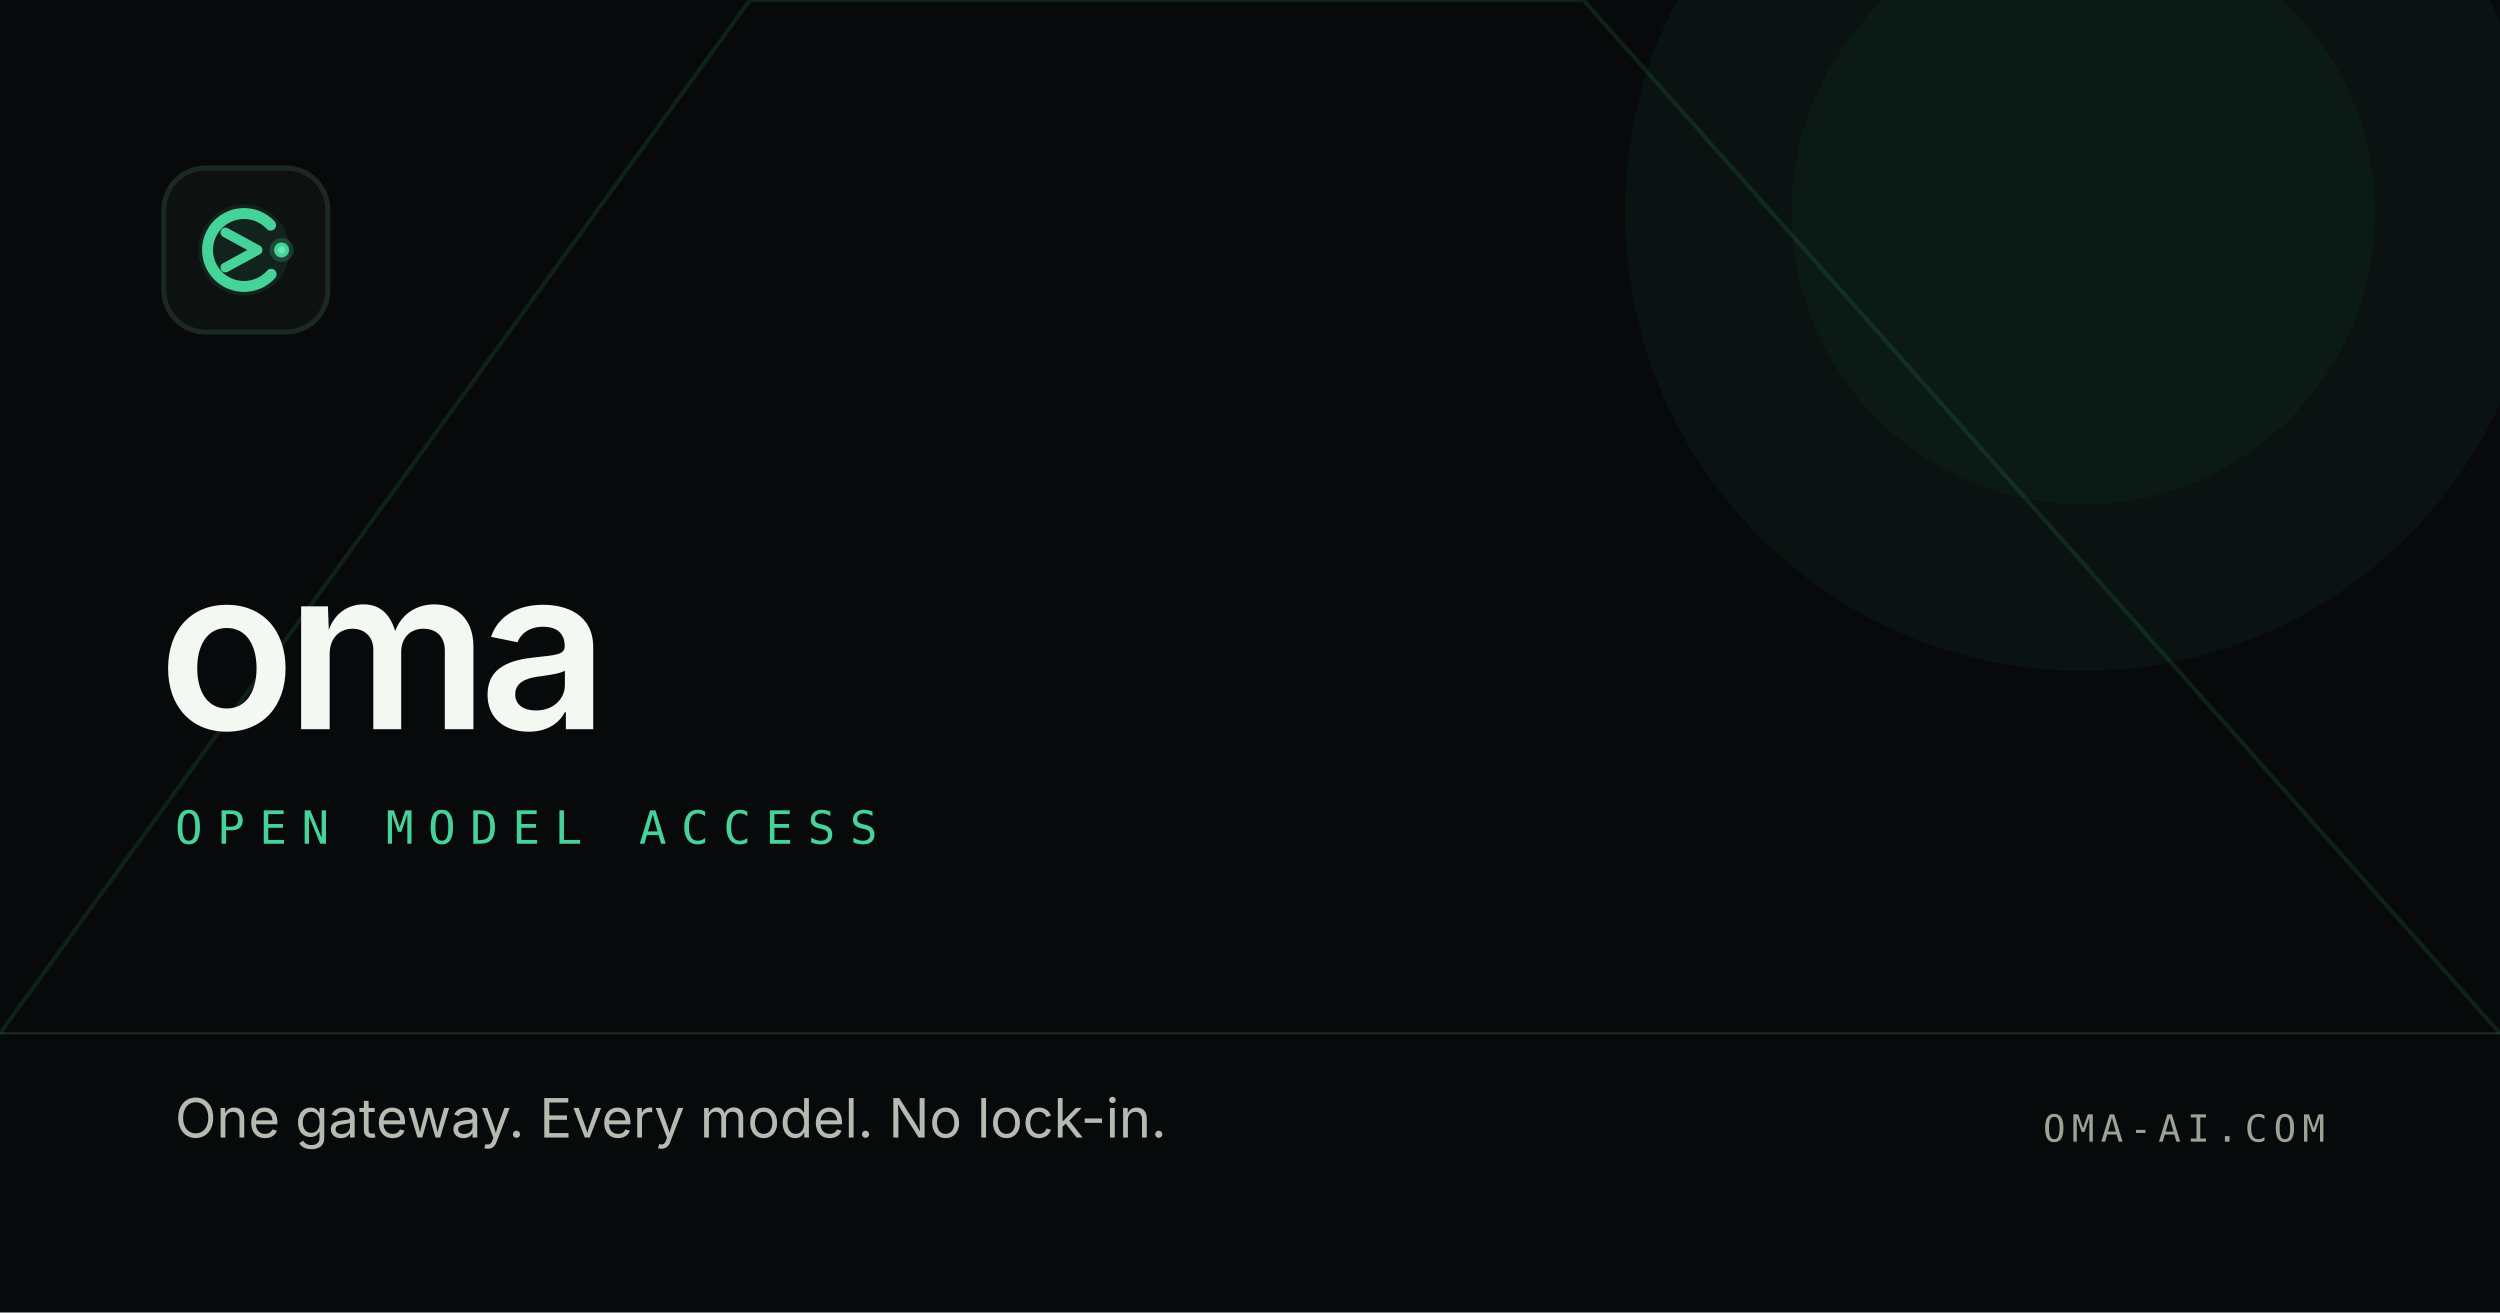
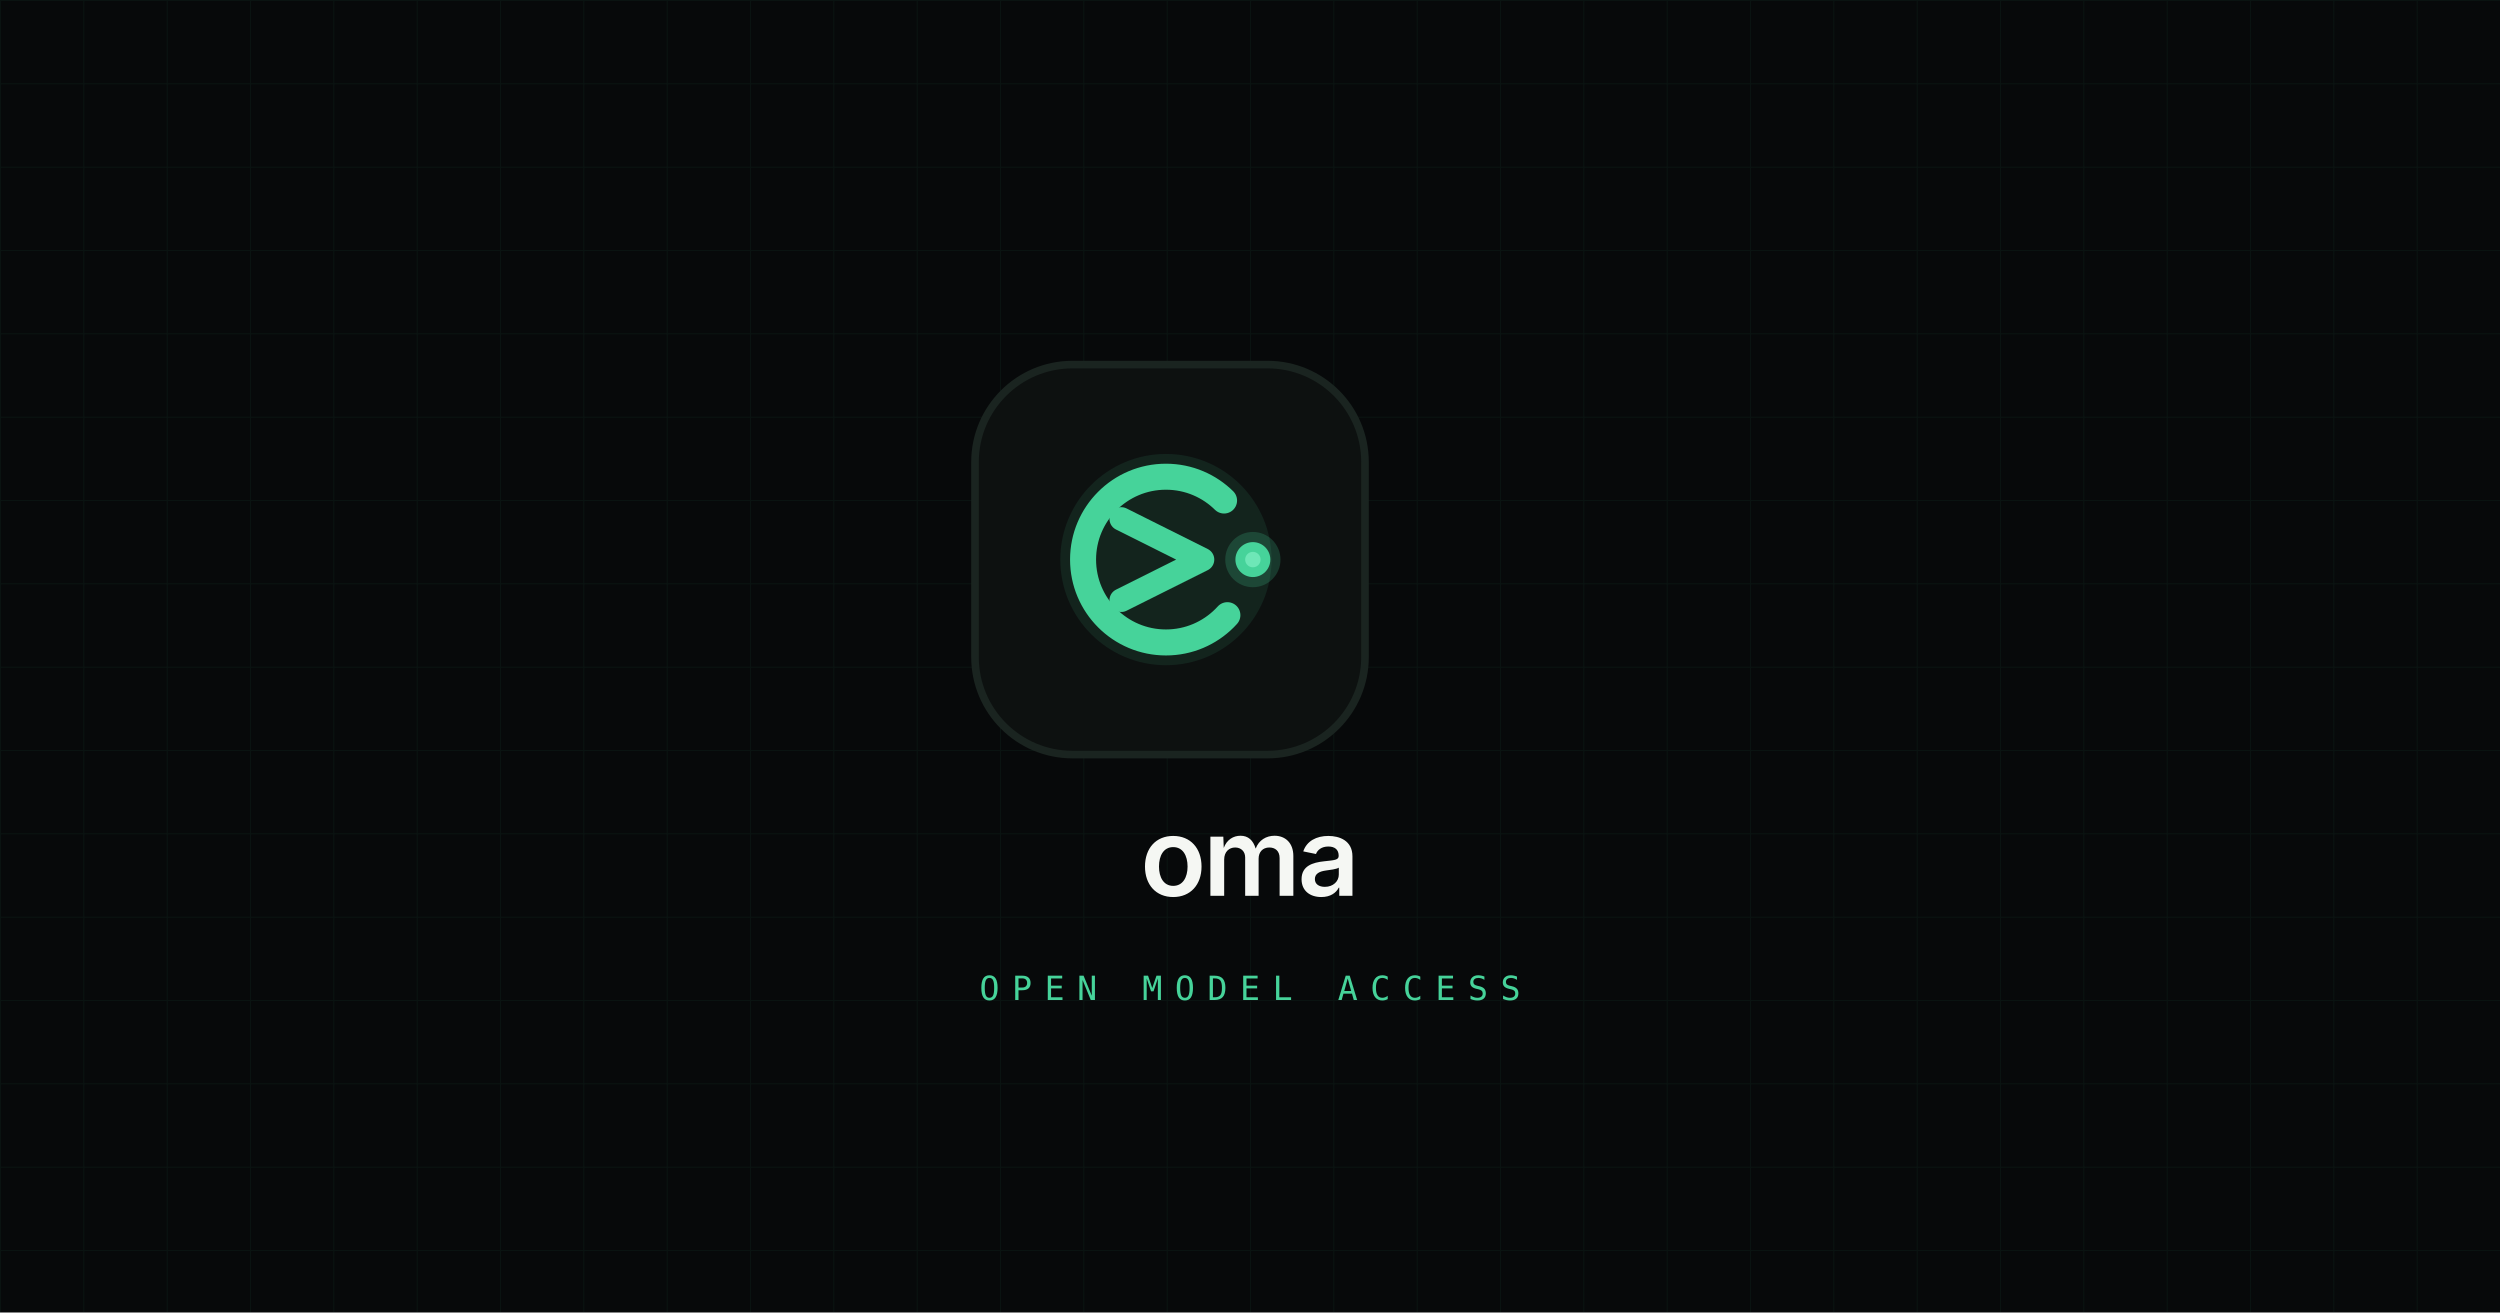
- <svg xmlns="http://www.w3.org/2000/svg" width="1200" height="630" viewBox="0 0 1200 630" fill="none">
+ <svg xmlns="http://www.w3.org/2000/svg" viewBox="0 0 1200 630" fill="none">
  <rect width="1200" height="630" fill="#07090a" />
-   <path d="M0 496H1200" stroke="#1c2822" />
-   <path d="M0 496L360 0H760L1200 496" stroke="#46d39a" stroke-opacity="0.12" stroke-width="2" />
-   <circle cx="1000" cy="102" r="220" fill="#46d39a" fill-opacity="0.05" />
-   <circle cx="1000" cy="102" r="140" fill="#46d39a" fill-opacity="0.04" />
-   <g transform="translate(76 78) scale(1.75)">
-     <rect width="48" height="48" rx="13" fill="#07090a" />
-     <rect x="1.5" y="1.5" width="45" height="45" rx="11.5" fill="#0d1110" stroke="#1c2822" stroke-width="1.4" />
-     <g transform="translate(8 8)">
-       <circle cx="15.5" cy="16" r="12.5" fill="#46d39a" opacity="0.09" />
-       <circle cx="15.5" cy="16" r="10" stroke="#46d39a" stroke-width="3" stroke-linecap="round" stroke-dasharray="48 14.6" stroke-dashoffset="-7.3" />
-       <path d="M10.4 11.2 L19.2 16 L10.4 20.8" stroke="#46d39a" stroke-width="2.7" stroke-linecap="round" stroke-linejoin="round" fill="none" />
-       <circle cx="25.8" cy="16" r="3.3" fill="#46d39a" opacity="0.22" />
-       <circle cx="25.8" cy="16" r="2.05" fill="#46d39a" />
-       <circle cx="25.8" cy="16" r="0.95" fill="#6ee7b7" />
+   <defs>
+     <pattern id="g" width="40" height="40" patternUnits="userSpaceOnUse">
+       <path d="M40 0H0V40" fill="none" stroke="#46d39a" stroke-opacity="0.05" stroke-width="1" />
+     </pattern>
+   </defs>
+   <rect width="1200" height="630" fill="url(#g)" />
+   <g transform="translate(468 175) scale(2.6)">
+     <rect width="72" height="72" rx="18" fill="#0d1110" stroke="#1a2420" stroke-width="1.4" />
+     <g transform="translate(12 12) scale(1.5)">
+       <circle cx="15.5" cy="16" r="13" fill="#46d39a" opacity="0.1" />
+       <circle cx="15.5" cy="16" r="10.2" stroke="#46d39a" stroke-width="3.2" stroke-linecap="round" stroke-dasharray="48.5 15" stroke-dashoffset="-7.5" />
+       <path d="M10 11 L20 16 L10 21" stroke="#46d39a" stroke-width="2.9" stroke-linecap="round" stroke-linejoin="round" fill="none" />
+       <circle cx="26.2" cy="16" r="3.4" fill="#46d39a" opacity="0.2" />
+       <circle cx="26.2" cy="16" r="2.15" fill="#46d39a" />
+       <circle cx="26.2" cy="16" r="0.95" fill="#6ee7b7" />
    </g>
  </g>
-   <text x="76" y="350" font-family="ui-sans-serif, system-ui, -apple-system, sans-serif" font-weight="600" font-size="108" fill="#f5f7f3" letter-spacing="-4.5">oma</text>
-   <text x="84" y="405" font-family="ui-monospace, SFMono-Regular, Menlo, monospace" font-size="22" font-weight="500" letter-spacing="7" fill="#46d39a">OPEN MODEL ACCESS</text>
-   <text x="84" y="546" font-family="ui-sans-serif, system-ui, -apple-system, sans-serif" font-size="26" fill="#b4bbb0">One gateway. Every model. No lock-in.</text>
-   <text x="1116" y="548" text-anchor="end" font-family="ui-monospace, SFMono-Regular, Menlo, monospace" font-size="18" letter-spacing="3" fill="#9aa394">OMA-AI.COM</text>
+   <text x="600" y="430" text-anchor="middle" font-family="-apple-system, BlinkMacSystemFont, 'SF Pro Display', 'Segoe UI', sans-serif" font-size="52" font-weight="600" fill="#f5f7f3" letter-spacing="-1.5">oma</text>
+   <text x="600" y="480" text-anchor="middle" font-family="ui-monospace, SFMono-Regular, Menlo, Monaco, Consolas, monospace" font-size="16" font-weight="500" fill="#46d39a" letter-spacing="6">OPEN MODEL ACCESS</text>
</svg>
